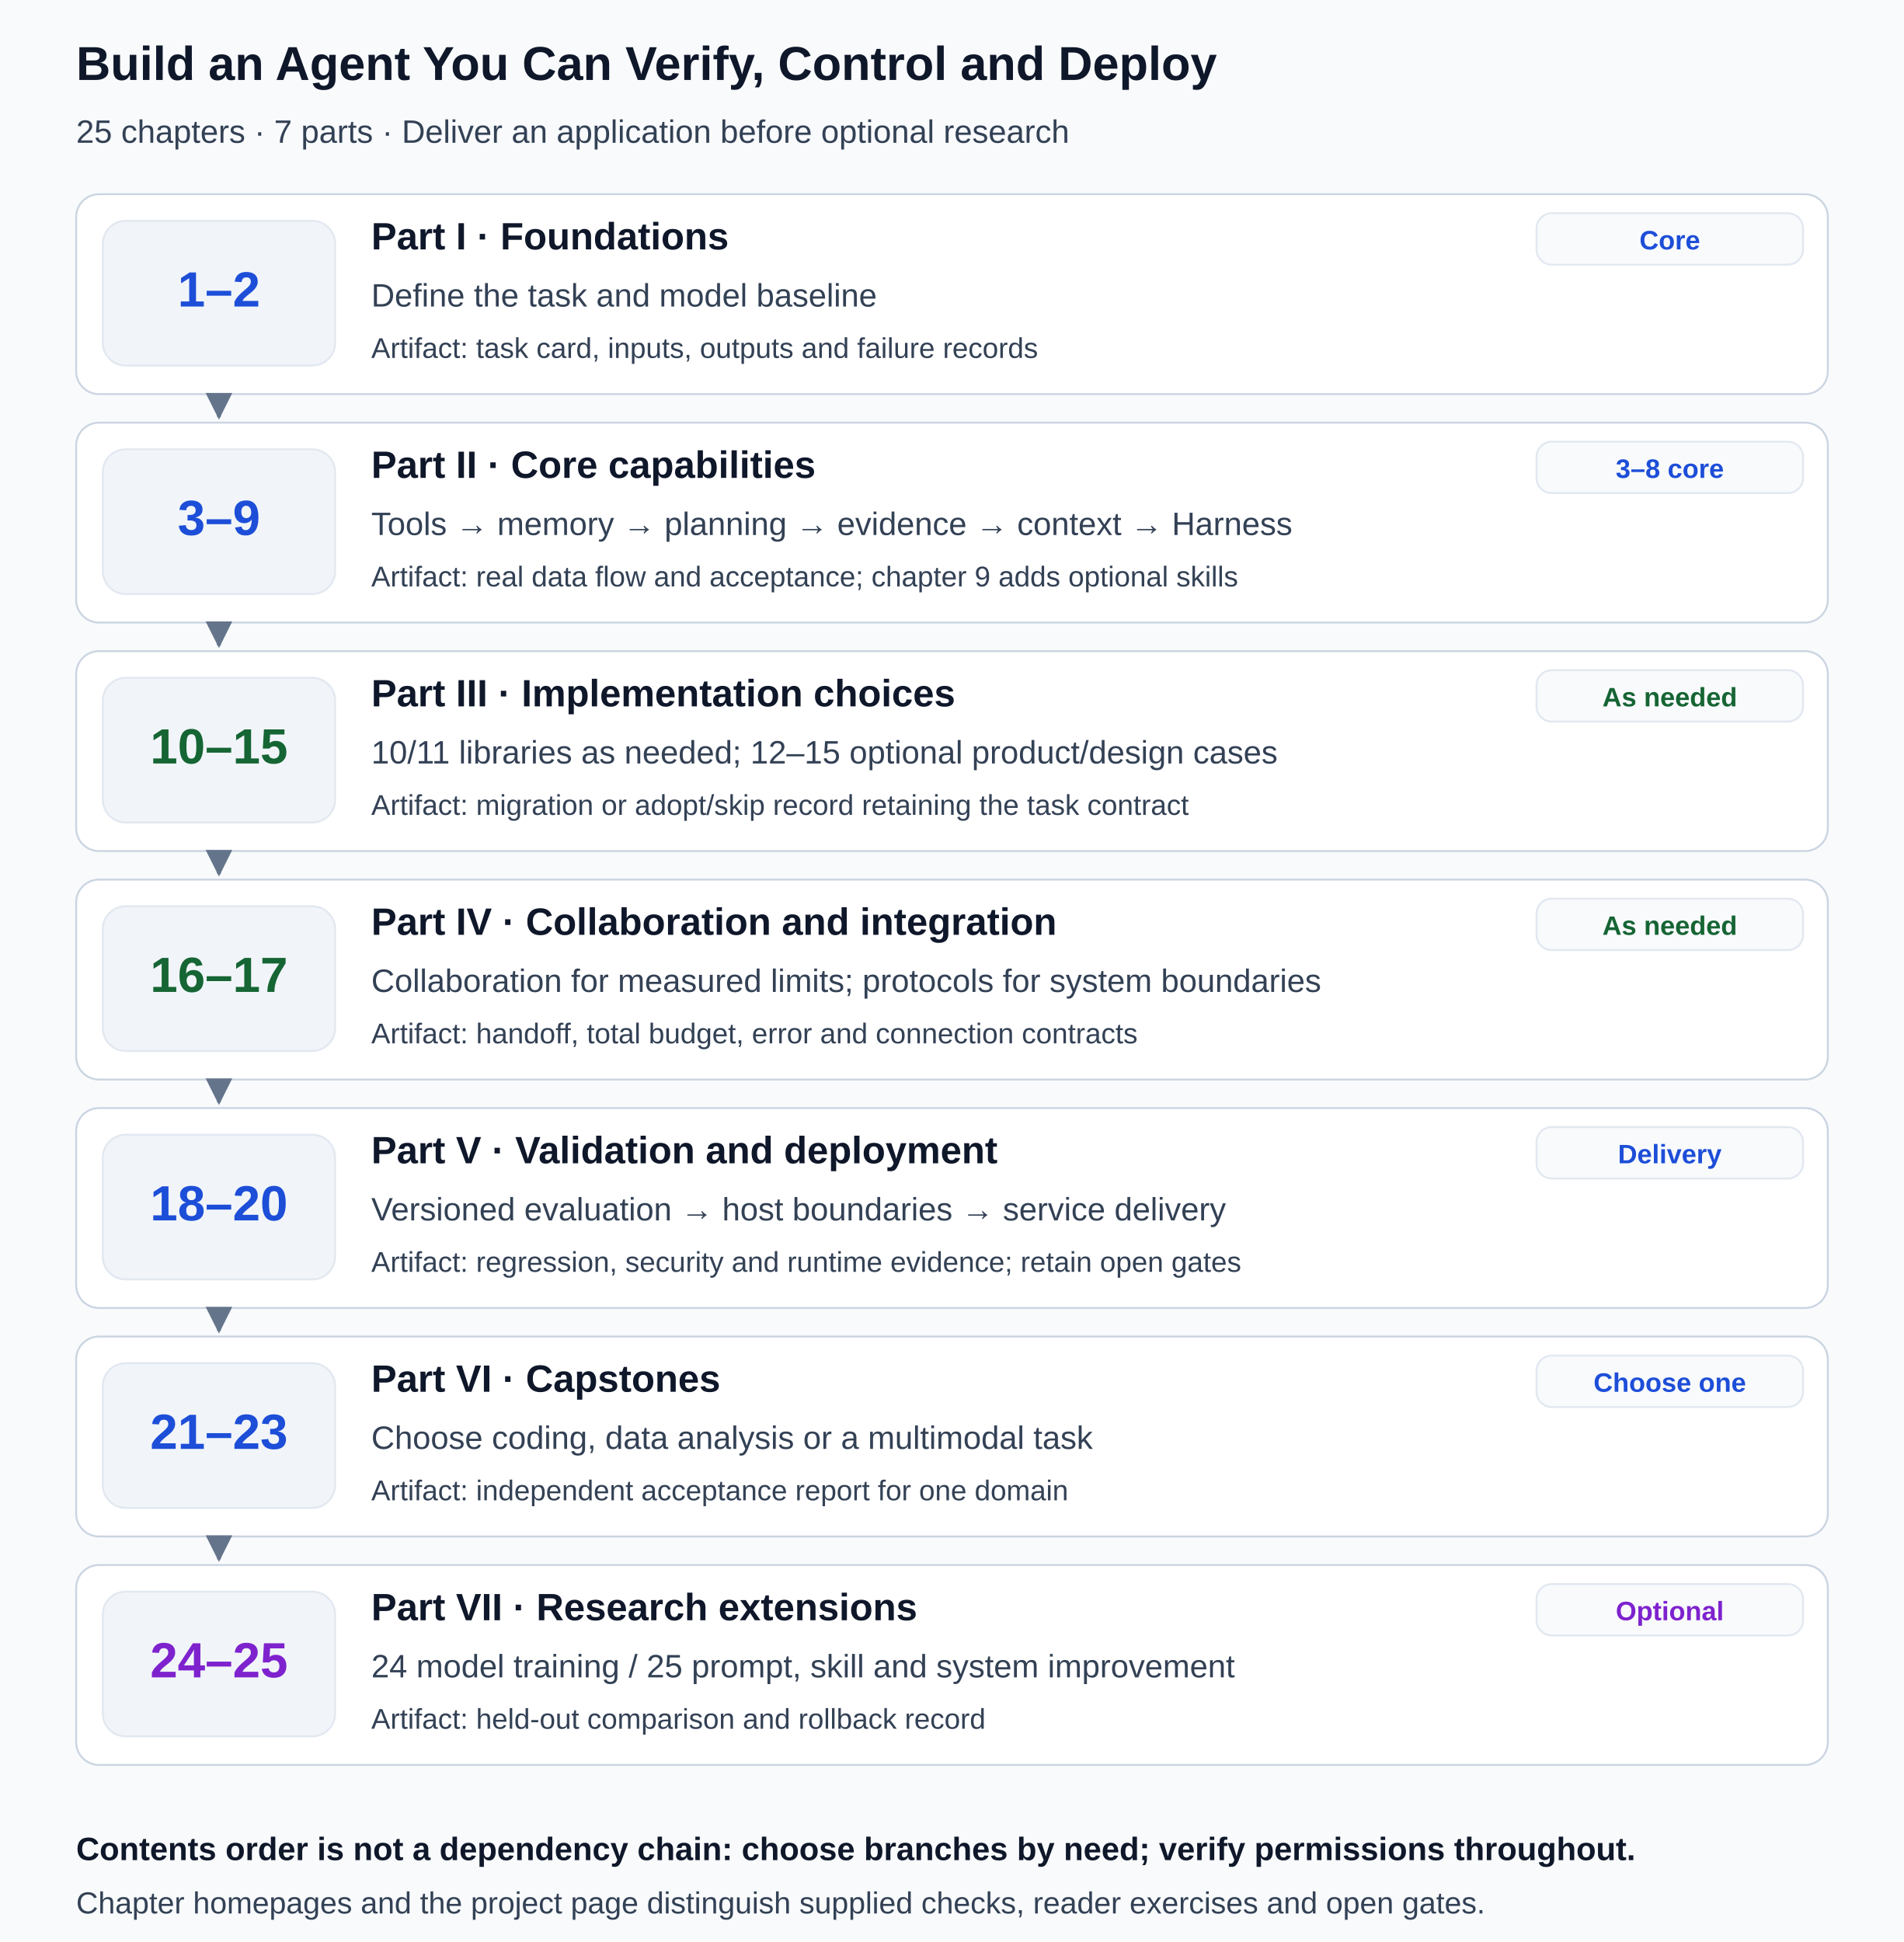
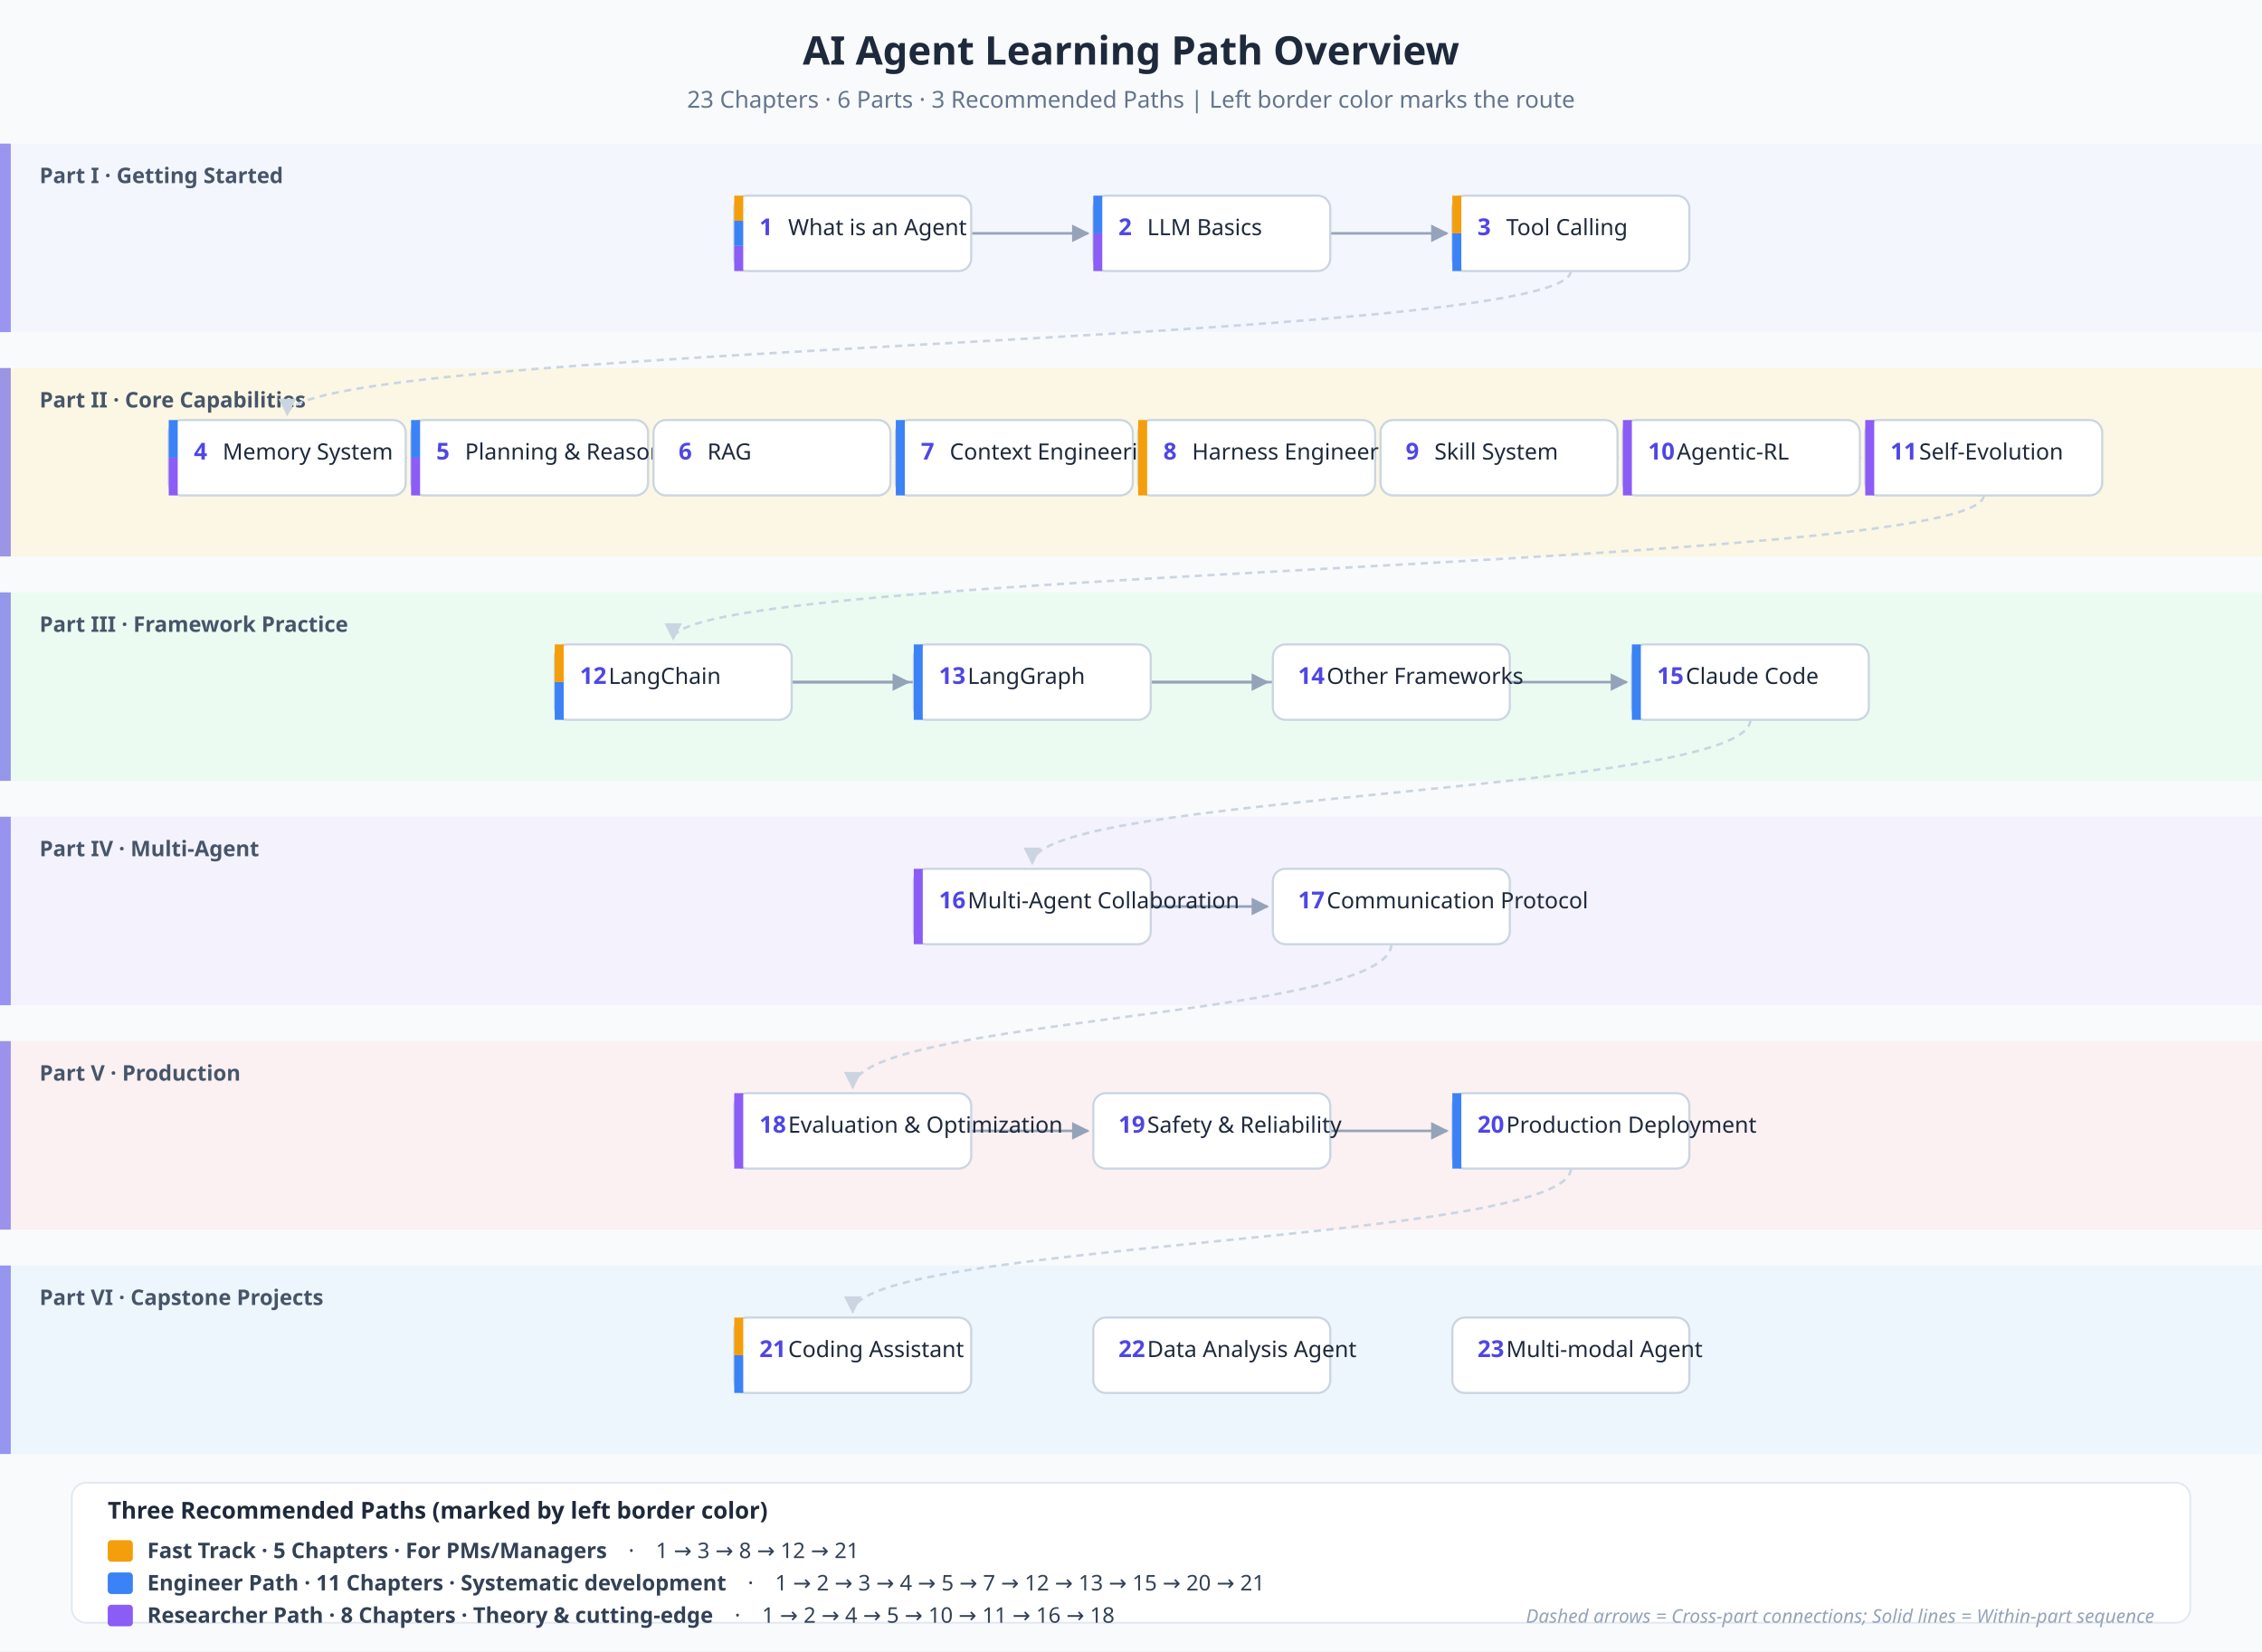
- <svg xmlns="http://www.w3.org/2000/svg" viewBox="0 0 1000 1020" width="1000" height="1020" role="img" font-family="Arial, 'PingFang SC', 'Microsoft YaHei', sans-serif">
-   <rect width="1000" height="1020" fill="#f8fafc" />
+ <svg xmlns="http://www.w3.org/2000/svg" viewBox="0 0 1260 920" font-family="PingFang SC, Microsoft YaHei, sans-serif">
+   <rect width="1260" height="920" fill="#f8fafc" />
+   <text x="630" y="36" text-anchor="middle" font-size="22" font-weight="700" fill="#1e293b">AI Agent Learning Path Overview</text>
+   <text x="630" y="60" text-anchor="middle" font-size="13" fill="#64748b">23 Chapters · 6 Parts · 3 Recommended Paths | Left border color marks the route</text>
+   <rect x="0" y="80" width="1260" height="105" fill="#eef2ff" opacity="0.45" />
+   <rect x="0" y="80" width="6" height="105" fill="#4f46e5" opacity="0.55" />
+   <text x="22" y="102" font-size="12" font-weight="600" fill="#475569">Part I · Getting Started</text>
+   <rect x="0" y="205" width="1260" height="105" fill="#fef3c7" opacity="0.45" />
+   <rect x="0" y="205" width="6" height="105" fill="#4f46e5" opacity="0.55" />
+   <text x="22" y="227" font-size="12" font-weight="600" fill="#475569">Part II · Core Capabilities</text>
+   <rect x="0" y="330" width="1260" height="105" fill="#dcfce7" opacity="0.45" />
+   <rect x="0" y="330" width="6" height="105" fill="#4f46e5" opacity="0.55" />
+   <text x="22" y="352" font-size="12" font-weight="600" fill="#475569">Part III · Framework Practice</text>
+   <rect x="0" y="455" width="1260" height="105" fill="#ede9fe" opacity="0.45" />
+   <rect x="0" y="455" width="6" height="105" fill="#4f46e5" opacity="0.55" />
+   <text x="22" y="477" font-size="12" font-weight="600" fill="#475569">Part IV · Multi-Agent</text>
+   <rect x="0" y="580" width="1260" height="105" fill="#ffe4e6" opacity="0.45" />
+   <rect x="0" y="580" width="6" height="105" fill="#4f46e5" opacity="0.55" />
+   <text x="22" y="602" font-size="12" font-weight="600" fill="#475569">Part V · Production</text>
+   <rect x="0" y="705" width="1260" height="105" fill="#e0f2fe" opacity="0.45" />
+   <rect x="0" y="705" width="6" height="105" fill="#4f46e5" opacity="0.55" />
+   <text x="22" y="727" font-size="12" font-weight="600" fill="#475569">Part VI · Capstone Projects</text>
  <defs>
-     <marker id="arrow" viewBox="0 0 10 10" refX="9" refY="5" markerWidth="7" markerHeight="7" orient="auto">
-       <path d="M0,0 L10,5 L0,10z" fill="#64748b" />
+     <marker id="arr" viewBox="0 0 10 10" refX="9" refY="5" markerWidth="7" markerHeight="7" orient="auto">
+       <path d="M0,0 L10,5 L0,10 z" fill="#94a3b8" />
+     </marker>
+     <marker id="arrc" viewBox="0 0 10 10" refX="9" refY="5" markerWidth="7" markerHeight="7" orient="auto">
+       <path d="M0,0 L10,5 L0,10 z" fill="#cbd5e1" />
    </marker>
  </defs>
-   <text x="40" y="42" font-size="25" fill="#0f172a" font-weight="700">Build an Agent You Can Verify, Control and Deploy</text>
-   <text x="40" y="75" font-size="17" fill="#334155" font-weight="400">25 chapters · 7 parts · Deliver an application before optional research</text>
-   <rect x="40" y="102" width="920" height="105" rx="12" fill="#fff" stroke="#cbd5e1" />
-   <rect x="54" y="116" width="122" height="76" rx="12" fill="#f1f5f9" stroke="#e2e8f0" />
-   <text x="115" y="161" font-size="26" fill="#1d4ed8" font-weight="700" text-anchor="middle">1–2</text>
-   <text x="195" y="131" font-size="20" fill="#0f172a" font-weight="700">Part I · Foundations</text>
-   <text x="195" y="161" font-size="17" fill="#334155" font-weight="400">Define the task and model baseline</text>
-   <text x="195" y="188" font-size="15" fill="#334155" font-weight="400">Artifact: task card, inputs, outputs and failure records</text>
-   <rect x="807" y="112" width="140" height="27" rx="8" fill="#f8fafc" stroke="#e2e8f0" />
-   <text x="877" y="131" font-size="14" fill="#1d4ed8" font-weight="600" text-anchor="middle">Core</text>
-   <line x1="115" y1="208" x2="115" y2="219" stroke="#64748b" stroke-width="2" marker-end="url(#arrow)" stroke-dasharray="5 4" />
-   <rect x="40" y="222" width="920" height="105" rx="12" fill="#fff" stroke="#cbd5e1" />
-   <rect x="54" y="236" width="122" height="76" rx="12" fill="#f1f5f9" stroke="#e2e8f0" />
-   <text x="115" y="281" font-size="26" fill="#1d4ed8" font-weight="700" text-anchor="middle">3–9</text>
-   <text x="195" y="251" font-size="20" fill="#0f172a" font-weight="700">Part II · Core capabilities</text>
-   <text x="195" y="281" font-size="17" fill="#334155" font-weight="400">Tools → memory → planning → evidence → context → Harness</text>
-   <text x="195" y="308" font-size="15" fill="#334155" font-weight="400">Artifact: real data flow and acceptance; chapter 9 adds optional skills</text>
-   <rect x="807" y="232" width="140" height="27" rx="8" fill="#f8fafc" stroke="#e2e8f0" />
-   <text x="877" y="251" font-size="14" fill="#1d4ed8" font-weight="600" text-anchor="middle">3–8 core</text>
-   <line x1="115" y1="328" x2="115" y2="339" stroke="#64748b" stroke-width="2" marker-end="url(#arrow)" stroke-dasharray="5 4" />
-   <rect x="40" y="342" width="920" height="105" rx="12" fill="#fff" stroke="#cbd5e1" />
-   <rect x="54" y="356" width="122" height="76" rx="12" fill="#f1f5f9" stroke="#e2e8f0" />
-   <text x="115" y="401" font-size="26" fill="#166534" font-weight="700" text-anchor="middle">10–15</text>
-   <text x="195" y="371" font-size="20" fill="#0f172a" font-weight="700">Part III · Implementation choices</text>
-   <text x="195" y="401" font-size="17" fill="#334155" font-weight="400">10/11 libraries as needed; 12–15 optional product/design cases</text>
-   <text x="195" y="428" font-size="15" fill="#334155" font-weight="400">Artifact: migration or adopt/skip record retaining the task contract</text>
-   <rect x="807" y="352" width="140" height="27" rx="8" fill="#f8fafc" stroke="#e2e8f0" />
-   <text x="877" y="371" font-size="14" fill="#166534" font-weight="600" text-anchor="middle">As needed</text>
-   <line x1="115" y1="448" x2="115" y2="459" stroke="#64748b" stroke-width="2" marker-end="url(#arrow)" stroke-dasharray="5 4" />
-   <rect x="40" y="462" width="920" height="105" rx="12" fill="#fff" stroke="#cbd5e1" />
-   <rect x="54" y="476" width="122" height="76" rx="12" fill="#f1f5f9" stroke="#e2e8f0" />
-   <text x="115" y="521" font-size="26" fill="#166534" font-weight="700" text-anchor="middle">16–17</text>
-   <text x="195" y="491" font-size="20" fill="#0f172a" font-weight="700">Part IV · Collaboration and integration</text>
-   <text x="195" y="521" font-size="17" fill="#334155" font-weight="400">Collaboration for measured limits; protocols for system boundaries</text>
-   <text x="195" y="548" font-size="15" fill="#334155" font-weight="400">Artifact: handoff, total budget, error and connection contracts</text>
-   <rect x="807" y="472" width="140" height="27" rx="8" fill="#f8fafc" stroke="#e2e8f0" />
-   <text x="877" y="491" font-size="14" fill="#166534" font-weight="600" text-anchor="middle">As needed</text>
-   <line x1="115" y1="568" x2="115" y2="579" stroke="#64748b" stroke-width="2" marker-end="url(#arrow)" stroke-dasharray="5 4" />
-   <rect x="40" y="582" width="920" height="105" rx="12" fill="#fff" stroke="#cbd5e1" />
-   <rect x="54" y="596" width="122" height="76" rx="12" fill="#f1f5f9" stroke="#e2e8f0" />
-   <text x="115" y="641" font-size="26" fill="#1d4ed8" font-weight="700" text-anchor="middle">18–20</text>
-   <text x="195" y="611" font-size="20" fill="#0f172a" font-weight="700">Part V · Validation and deployment</text>
-   <text x="195" y="641" font-size="17" fill="#334155" font-weight="400">Versioned evaluation → host boundaries → service delivery</text>
-   <text x="195" y="668" font-size="15" fill="#334155" font-weight="400">Artifact: regression, security and runtime evidence; retain open gates</text>
-   <rect x="807" y="592" width="140" height="27" rx="8" fill="#f8fafc" stroke="#e2e8f0" />
-   <text x="877" y="611" font-size="14" fill="#1d4ed8" font-weight="600" text-anchor="middle">Delivery</text>
-   <line x1="115" y1="688" x2="115" y2="699" stroke="#64748b" stroke-width="2" marker-end="url(#arrow)" stroke-dasharray="5 4" />
-   <rect x="40" y="702" width="920" height="105" rx="12" fill="#fff" stroke="#cbd5e1" />
-   <rect x="54" y="716" width="122" height="76" rx="12" fill="#f1f5f9" stroke="#e2e8f0" />
-   <text x="115" y="761" font-size="26" fill="#1d4ed8" font-weight="700" text-anchor="middle">21–23</text>
-   <text x="195" y="731" font-size="20" fill="#0f172a" font-weight="700">Part VI · Capstones</text>
-   <text x="195" y="761" font-size="17" fill="#334155" font-weight="400">Choose coding, data analysis or a multimodal task</text>
-   <text x="195" y="788" font-size="15" fill="#334155" font-weight="400">Artifact: independent acceptance report for one domain</text>
-   <rect x="807" y="712" width="140" height="27" rx="8" fill="#f8fafc" stroke="#e2e8f0" />
-   <text x="877" y="731" font-size="14" fill="#1d4ed8" font-weight="600" text-anchor="middle">Choose one</text>
-   <line x1="115" y1="808" x2="115" y2="819" stroke="#64748b" stroke-width="2" marker-end="url(#arrow)" stroke-dasharray="5 4" />
-   <rect x="40" y="822" width="920" height="105" rx="12" fill="#fff" stroke="#cbd5e1" />
-   <rect x="54" y="836" width="122" height="76" rx="12" fill="#f1f5f9" stroke="#e2e8f0" />
-   <text x="115" y="881" font-size="26" fill="#7e22ce" font-weight="700" text-anchor="middle">24–25</text>
-   <text x="195" y="851" font-size="20" fill="#0f172a" font-weight="700">Part VII · Research extensions</text>
-   <text x="195" y="881" font-size="17" fill="#334155" font-weight="400">24 model training / 25 prompt, skill and system improvement</text>
-   <text x="195" y="908" font-size="15" fill="#334155" font-weight="400">Artifact: held-out comparison and rollback record</text>
-   <rect x="807" y="832" width="140" height="27" rx="8" fill="#f8fafc" stroke="#e2e8f0" />
-   <text x="877" y="851" font-size="14" fill="#7e22ce" font-weight="600" text-anchor="middle">Optional</text>
-   <text x="40" y="977" font-size="17" fill="#0f172a" font-weight="600">Contents order is not a dependency chain: choose branches by need; verify permissions throughout.</text>
-   <text x="40" y="1005" font-size="16" fill="#334155" font-weight="400">Chapter homepages and the project page distinguish supplied checks, reader exercises and open gates.</text>
+   <line x1="541" y1="130" x2="606" y2="130" stroke="#94a3b8" stroke-width="1.4" marker-end="url(#arr)" />
+   <line x1="741" y1="130" x2="806" y2="130" stroke="#94a3b8" stroke-width="1.4" marker-end="url(#arr)" />
+   <line x1="226" y1="255" x2="226" y2="255" stroke="#94a3b8" stroke-width="1.4" marker-end="url(#arr)" />
+   <line x1="361" y1="255" x2="361" y2="255" stroke="#94a3b8" stroke-width="1.4" marker-end="url(#arr)" />
+   <line x1="496" y1="255" x2="496" y2="255" stroke="#94a3b8" stroke-width="1.4" marker-end="url(#arr)" />
+   <line x1="631" y1="255" x2="631" y2="255" stroke="#94a3b8" stroke-width="1.4" marker-end="url(#arr)" />
+   <line x1="766" y1="255" x2="766" y2="255" stroke="#94a3b8" stroke-width="1.4" marker-end="url(#arr)" />
+   <line x1="901" y1="255" x2="901" y2="255" stroke="#94a3b8" stroke-width="1.4" marker-end="url(#arr)" />
+   <line x1="1036" y1="255" x2="1036" y2="255" stroke="#94a3b8" stroke-width="1.4" marker-end="url(#arr)" />
+   <line x1="441" y1="380" x2="506" y2="380" stroke="#94a3b8" stroke-width="1.4" marker-end="url(#arr)" />
+   <line x1="641" y1="380" x2="706" y2="380" stroke="#94a3b8" stroke-width="1.4" marker-end="url(#arr)" />
+   <line x1="441" y1="380" x2="906" y2="380" stroke="#94a3b8" stroke-width="1.4" marker-end="url(#arr)" />
+   <line x1="641" y1="505" x2="706" y2="505" stroke="#94a3b8" stroke-width="1.4" marker-end="url(#arr)" />
+   <line x1="541" y1="630" x2="606" y2="630" stroke="#94a3b8" stroke-width="1.4" marker-end="url(#arr)" />
+   <line x1="741" y1="630" x2="806" y2="630" stroke="#94a3b8" stroke-width="1.4" marker-end="url(#arr)" />
+   <path d="M875,151 C875,192 160,192 160,231" fill="none" stroke="#cbd5e1" stroke-width="1.4" stroke-dasharray="4 3" marker-end="url(#arrc)" />
+   <path d="M1105,276 C1105,317 375,317 375,356" fill="none" stroke="#cbd5e1" stroke-width="1.4" stroke-dasharray="4 3" marker-end="url(#arrc)" />
+   <path d="M975,401 C975,442 575,442 575,481" fill="none" stroke="#cbd5e1" stroke-width="1.4" stroke-dasharray="4 3" marker-end="url(#arrc)" />
+   <path d="M775,526 C775,567 475,567 475,606" fill="none" stroke="#cbd5e1" stroke-width="1.4" stroke-dasharray="4 3" marker-end="url(#arrc)" />
+   <path d="M875,651 C875,692 475,692 475,731" fill="none" stroke="#cbd5e1" stroke-width="1.4" stroke-dasharray="4 3" marker-end="url(#arrc)" />
+   <rect x="409" y="109" width="132" height="42" rx="7" fill="#ffffff" stroke="#cbd5e1" stroke-width="1.2" />
+   <rect x="409" y="109.0" width="5" height="14.0" fill="#f59e0b" />
+   <rect x="409" y="123.0" width="5" height="14.0" fill="#3b82f6" />
+   <rect x="409" y="137.0" width="5" height="14.0" fill="#8b5cf6" />
+   <text x="423" y="131" font-size="13" font-weight="700" fill="#4f46e5">1</text>
+   <text x="439" y="131" font-size="12.5" fill="#1e293b">What is an Agent</text>
+   <rect x="609" y="109" width="132" height="42" rx="7" fill="#ffffff" stroke="#cbd5e1" stroke-width="1.2" />
+   <rect x="609" y="109.0" width="5" height="21.0" fill="#3b82f6" />
+   <rect x="609" y="130.0" width="5" height="21.0" fill="#8b5cf6" />
+   <text x="623" y="131" font-size="13" font-weight="700" fill="#4f46e5">2</text>
+   <text x="639" y="131" font-size="12.5" fill="#1e293b">LLM Basics</text>
+   <rect x="809" y="109" width="132" height="42" rx="7" fill="#ffffff" stroke="#cbd5e1" stroke-width="1.2" />
+   <rect x="809" y="109.0" width="5" height="21.0" fill="#f59e0b" />
+   <rect x="809" y="130.0" width="5" height="21.0" fill="#3b82f6" />
+   <text x="823" y="131" font-size="13" font-weight="700" fill="#4f46e5">3</text>
+   <text x="839" y="131" font-size="12.5" fill="#1e293b">Tool Calling</text>
+   <rect x="94" y="234" width="132" height="42" rx="7" fill="#ffffff" stroke="#cbd5e1" stroke-width="1.2" />
+   <rect x="94" y="234.0" width="5" height="21.0" fill="#3b82f6" />
+   <rect x="94" y="255.0" width="5" height="21.0" fill="#8b5cf6" />
+   <text x="108" y="256" font-size="13" font-weight="700" fill="#4f46e5">4</text>
+   <text x="124" y="256" font-size="12.5" fill="#1e293b">Memory System</text>
+   <rect x="229" y="234" width="132" height="42" rx="7" fill="#ffffff" stroke="#cbd5e1" stroke-width="1.2" />
+   <rect x="229" y="234.0" width="5" height="21.0" fill="#3b82f6" />
+   <rect x="229" y="255.0" width="5" height="21.0" fill="#8b5cf6" />
+   <text x="243" y="256" font-size="13" font-weight="700" fill="#4f46e5">5</text>
+   <text x="259" y="256" font-size="12.5" fill="#1e293b">Planning &amp; Reasoning</text>
+   <rect x="364" y="234" width="132" height="42" rx="7" fill="#ffffff" stroke="#cbd5e1" stroke-width="1.2" />
+   <text x="378" y="256" font-size="13" font-weight="700" fill="#4f46e5">6</text>
+   <text x="394" y="256" font-size="12.5" fill="#1e293b">RAG</text>
+   <rect x="499" y="234" width="132" height="42" rx="7" fill="#ffffff" stroke="#cbd5e1" stroke-width="1.2" />
+   <rect x="499" y="234.0" width="5" height="42.0" fill="#3b82f6" />
+   <text x="513" y="256" font-size="13" font-weight="700" fill="#4f46e5">7</text>
+   <text x="529" y="256" font-size="12.5" fill="#1e293b">Context Engineering</text>
+   <rect x="634" y="234" width="132" height="42" rx="7" fill="#ffffff" stroke="#cbd5e1" stroke-width="1.2" />
+   <rect x="634" y="234.0" width="5" height="42.0" fill="#f59e0b" />
+   <text x="648" y="256" font-size="13" font-weight="700" fill="#4f46e5">8</text>
+   <text x="664" y="256" font-size="12.5" fill="#1e293b">Harness Engineering</text>
+   <rect x="769" y="234" width="132" height="42" rx="7" fill="#ffffff" stroke="#cbd5e1" stroke-width="1.2" />
+   <text x="783" y="256" font-size="13" font-weight="700" fill="#4f46e5">9</text>
+   <text x="799" y="256" font-size="12.5" fill="#1e293b">Skill System</text>
+   <rect x="904" y="234" width="132" height="42" rx="7" fill="#ffffff" stroke="#cbd5e1" stroke-width="1.2" />
+   <rect x="904" y="234.0" width="5" height="42.0" fill="#8b5cf6" />
+   <text x="918" y="256" font-size="13" font-weight="700" fill="#4f46e5">10</text>
+   <text x="934" y="256" font-size="12.5" fill="#1e293b">Agentic-RL</text>
+   <rect x="1039" y="234" width="132" height="42" rx="7" fill="#ffffff" stroke="#cbd5e1" stroke-width="1.2" />
+   <rect x="1039" y="234.0" width="5" height="42.0" fill="#8b5cf6" />
+   <text x="1053" y="256" font-size="13" font-weight="700" fill="#4f46e5">11</text>
+   <text x="1069" y="256" font-size="12.5" fill="#1e293b">Self-Evolution</text>
+   <rect x="309" y="359" width="132" height="42" rx="7" fill="#ffffff" stroke="#cbd5e1" stroke-width="1.2" />
+   <rect x="309" y="359.0" width="5" height="21.0" fill="#f59e0b" />
+   <rect x="309" y="380.0" width="5" height="21.0" fill="#3b82f6" />
+   <text x="323" y="381" font-size="13" font-weight="700" fill="#4f46e5">12</text>
+   <text x="339" y="381" font-size="12.5" fill="#1e293b">LangChain</text>
+   <rect x="509" y="359" width="132" height="42" rx="7" fill="#ffffff" stroke="#cbd5e1" stroke-width="1.2" />
+   <rect x="509" y="359.0" width="5" height="42.0" fill="#3b82f6" />
+   <text x="523" y="381" font-size="13" font-weight="700" fill="#4f46e5">13</text>
+   <text x="539" y="381" font-size="12.5" fill="#1e293b">LangGraph</text>
+   <rect x="709" y="359" width="132" height="42" rx="7" fill="#ffffff" stroke="#cbd5e1" stroke-width="1.2" />
+   <text x="723" y="381" font-size="13" font-weight="700" fill="#4f46e5">14</text>
+   <text x="739" y="381" font-size="12.5" fill="#1e293b">Other Frameworks</text>
+   <rect x="909" y="359" width="132" height="42" rx="7" fill="#ffffff" stroke="#cbd5e1" stroke-width="1.2" />
+   <rect x="909" y="359.0" width="5" height="42.0" fill="#3b82f6" />
+   <text x="923" y="381" font-size="13" font-weight="700" fill="#4f46e5">15</text>
+   <text x="939" y="381" font-size="12.5" fill="#1e293b">Claude Code</text>
+   <rect x="509" y="484" width="132" height="42" rx="7" fill="#ffffff" stroke="#cbd5e1" stroke-width="1.2" />
+   <rect x="509" y="484.0" width="5" height="42.0" fill="#8b5cf6" />
+   <text x="523" y="506" font-size="13" font-weight="700" fill="#4f46e5">16</text>
+   <text x="539" y="506" font-size="12.5" fill="#1e293b">Multi-Agent Collaboration</text>
+   <rect x="709" y="484" width="132" height="42" rx="7" fill="#ffffff" stroke="#cbd5e1" stroke-width="1.2" />
+   <text x="723" y="506" font-size="13" font-weight="700" fill="#4f46e5">17</text>
+   <text x="739" y="506" font-size="12.5" fill="#1e293b">Communication Protocol</text>
+   <rect x="409" y="609" width="132" height="42" rx="7" fill="#ffffff" stroke="#cbd5e1" stroke-width="1.2" />
+   <rect x="409" y="609.0" width="5" height="42.0" fill="#8b5cf6" />
+   <text x="423" y="631" font-size="13" font-weight="700" fill="#4f46e5">18</text>
+   <text x="439" y="631" font-size="12.5" fill="#1e293b">Evaluation &amp; Optimization</text>
+   <rect x="609" y="609" width="132" height="42" rx="7" fill="#ffffff" stroke="#cbd5e1" stroke-width="1.2" />
+   <text x="623" y="631" font-size="13" font-weight="700" fill="#4f46e5">19</text>
+   <text x="639" y="631" font-size="12.5" fill="#1e293b">Safety &amp; Reliability</text>
+   <rect x="809" y="609" width="132" height="42" rx="7" fill="#ffffff" stroke="#cbd5e1" stroke-width="1.2" />
+   <rect x="809" y="609.0" width="5" height="42.0" fill="#3b82f6" />
+   <text x="823" y="631" font-size="13" font-weight="700" fill="#4f46e5">20</text>
+   <text x="839" y="631" font-size="12.5" fill="#1e293b">Production Deployment</text>
+   <rect x="409" y="734" width="132" height="42" rx="7" fill="#ffffff" stroke="#cbd5e1" stroke-width="1.2" />
+   <rect x="409" y="734.0" width="5" height="21.0" fill="#f59e0b" />
+   <rect x="409" y="755.0" width="5" height="21.0" fill="#3b82f6" />
+   <text x="423" y="756" font-size="13" font-weight="700" fill="#4f46e5">21</text>
+   <text x="439" y="756" font-size="12.5" fill="#1e293b">Coding Assistant</text>
+   <rect x="609" y="734" width="132" height="42" rx="7" fill="#ffffff" stroke="#cbd5e1" stroke-width="1.2" />
+   <text x="623" y="756" font-size="13" font-weight="700" fill="#4f46e5">22</text>
+   <text x="639" y="756" font-size="12.5" fill="#1e293b">Data Analysis Agent</text>
+   <rect x="809" y="734" width="132" height="42" rx="7" fill="#ffffff" stroke="#cbd5e1" stroke-width="1.2" />
+   <text x="823" y="756" font-size="13" font-weight="700" fill="#4f46e5">23</text>
+   <text x="839" y="756" font-size="12.5" fill="#1e293b">Multi-modal Agent</text>
+   <rect x="40" y="826" width="1180" height="78" rx="8" fill="#ffffff" stroke="#e2e8f0" />
+   <text x="60" y="846" font-size="13" font-weight="700" fill="#1e293b">Three Recommended Paths (marked by left border color)</text>
+   <rect x="60" y="858" width="14" height="12" rx="2" fill="#f59e0b" />
+   <text x="82" y="868" font-size="12" fill="#334155">
+     <tspan font-weight="600">Fast Track · 5 Chapters · For PMs/Managers</tspan>　·　1 → 3 → 8 → 12 → 21</text>
+   <rect x="60" y="876" width="14" height="12" rx="2" fill="#3b82f6" />
+   <text x="82" y="886" font-size="12" fill="#334155">
+     <tspan font-weight="600">Engineer Path · 11 Chapters · Systematic development</tspan>　·　1 → 2 → 3 → 4 → 5 → 7 → 12 → 13 → 15 → 20 → 21</text>
+   <rect x="60" y="894" width="14" height="12" rx="2" fill="#8b5cf6" />
+   <text x="82" y="904" font-size="12" fill="#334155">
+     <tspan font-weight="600">Researcher Path · 8 Chapters · Theory &amp; cutting-edge</tspan>　·　1 → 2 → 4 → 5 → 10 → 11 → 16 → 18</text>
+   <text x="1200" y="904" text-anchor="end" font-size="10.5" fill="#94a3b8" font-style="italic">Dashed arrows = Cross-part connections; Solid lines = Within-part sequence</text>
</svg>
